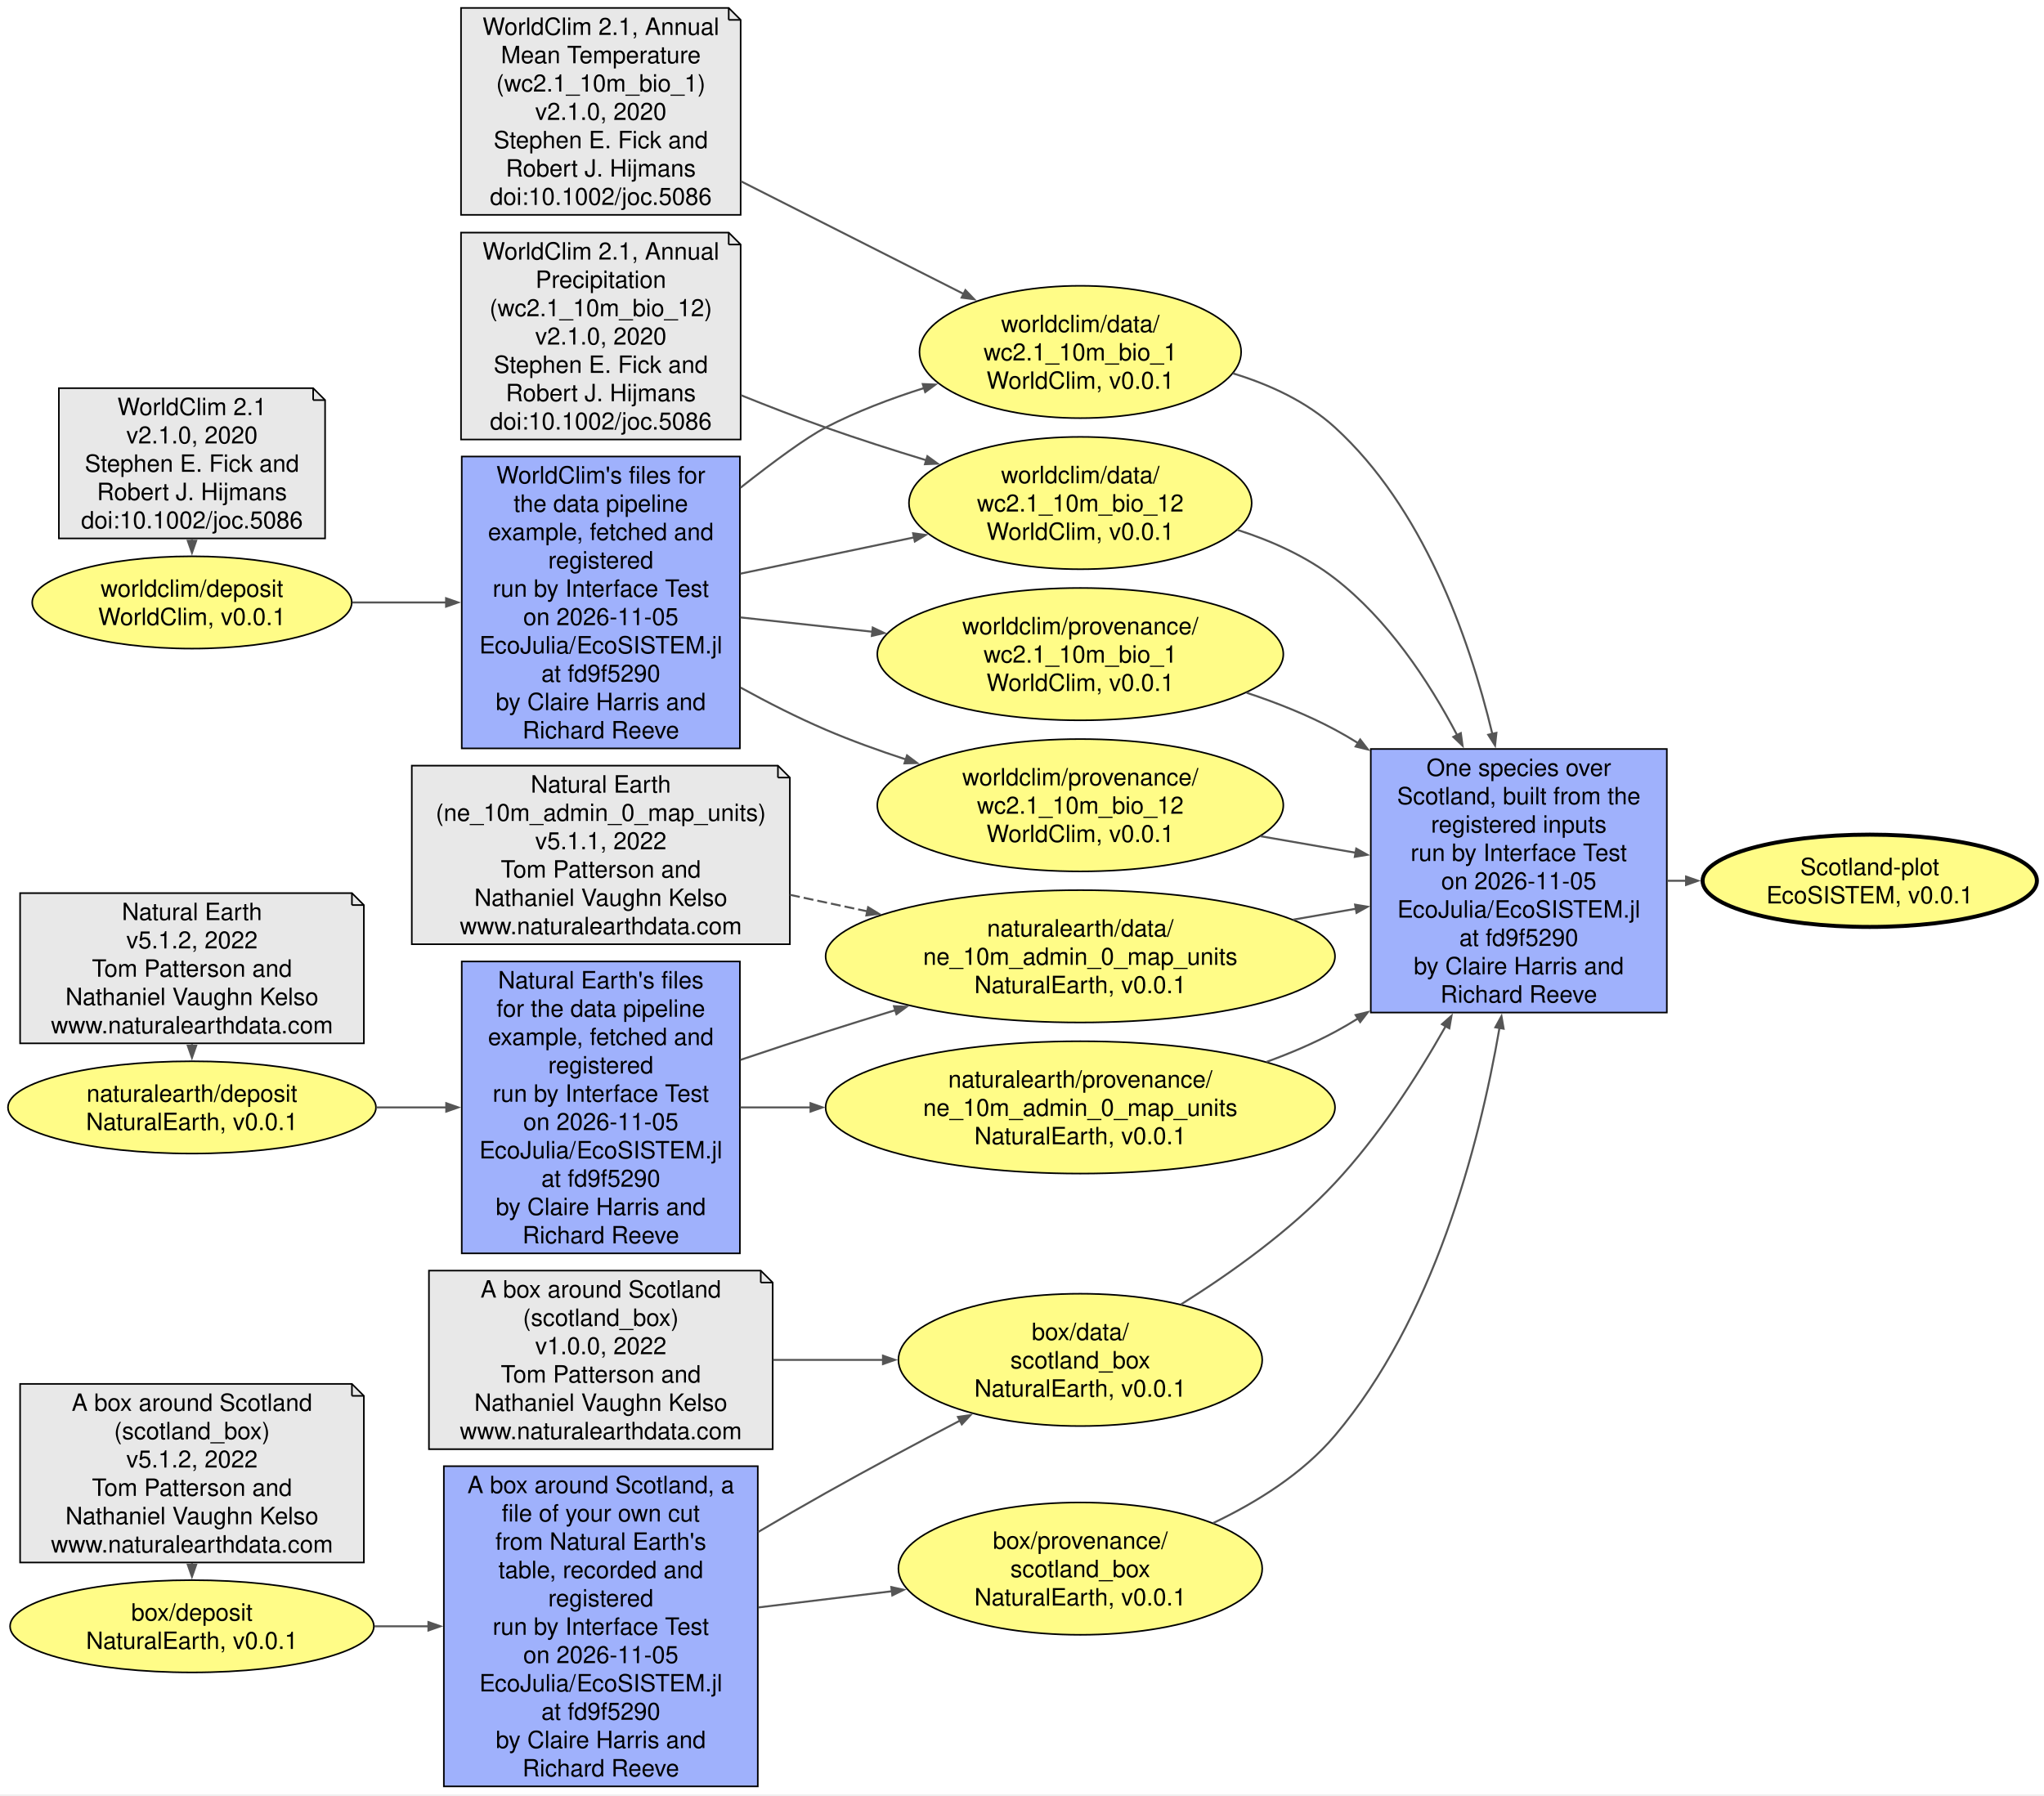
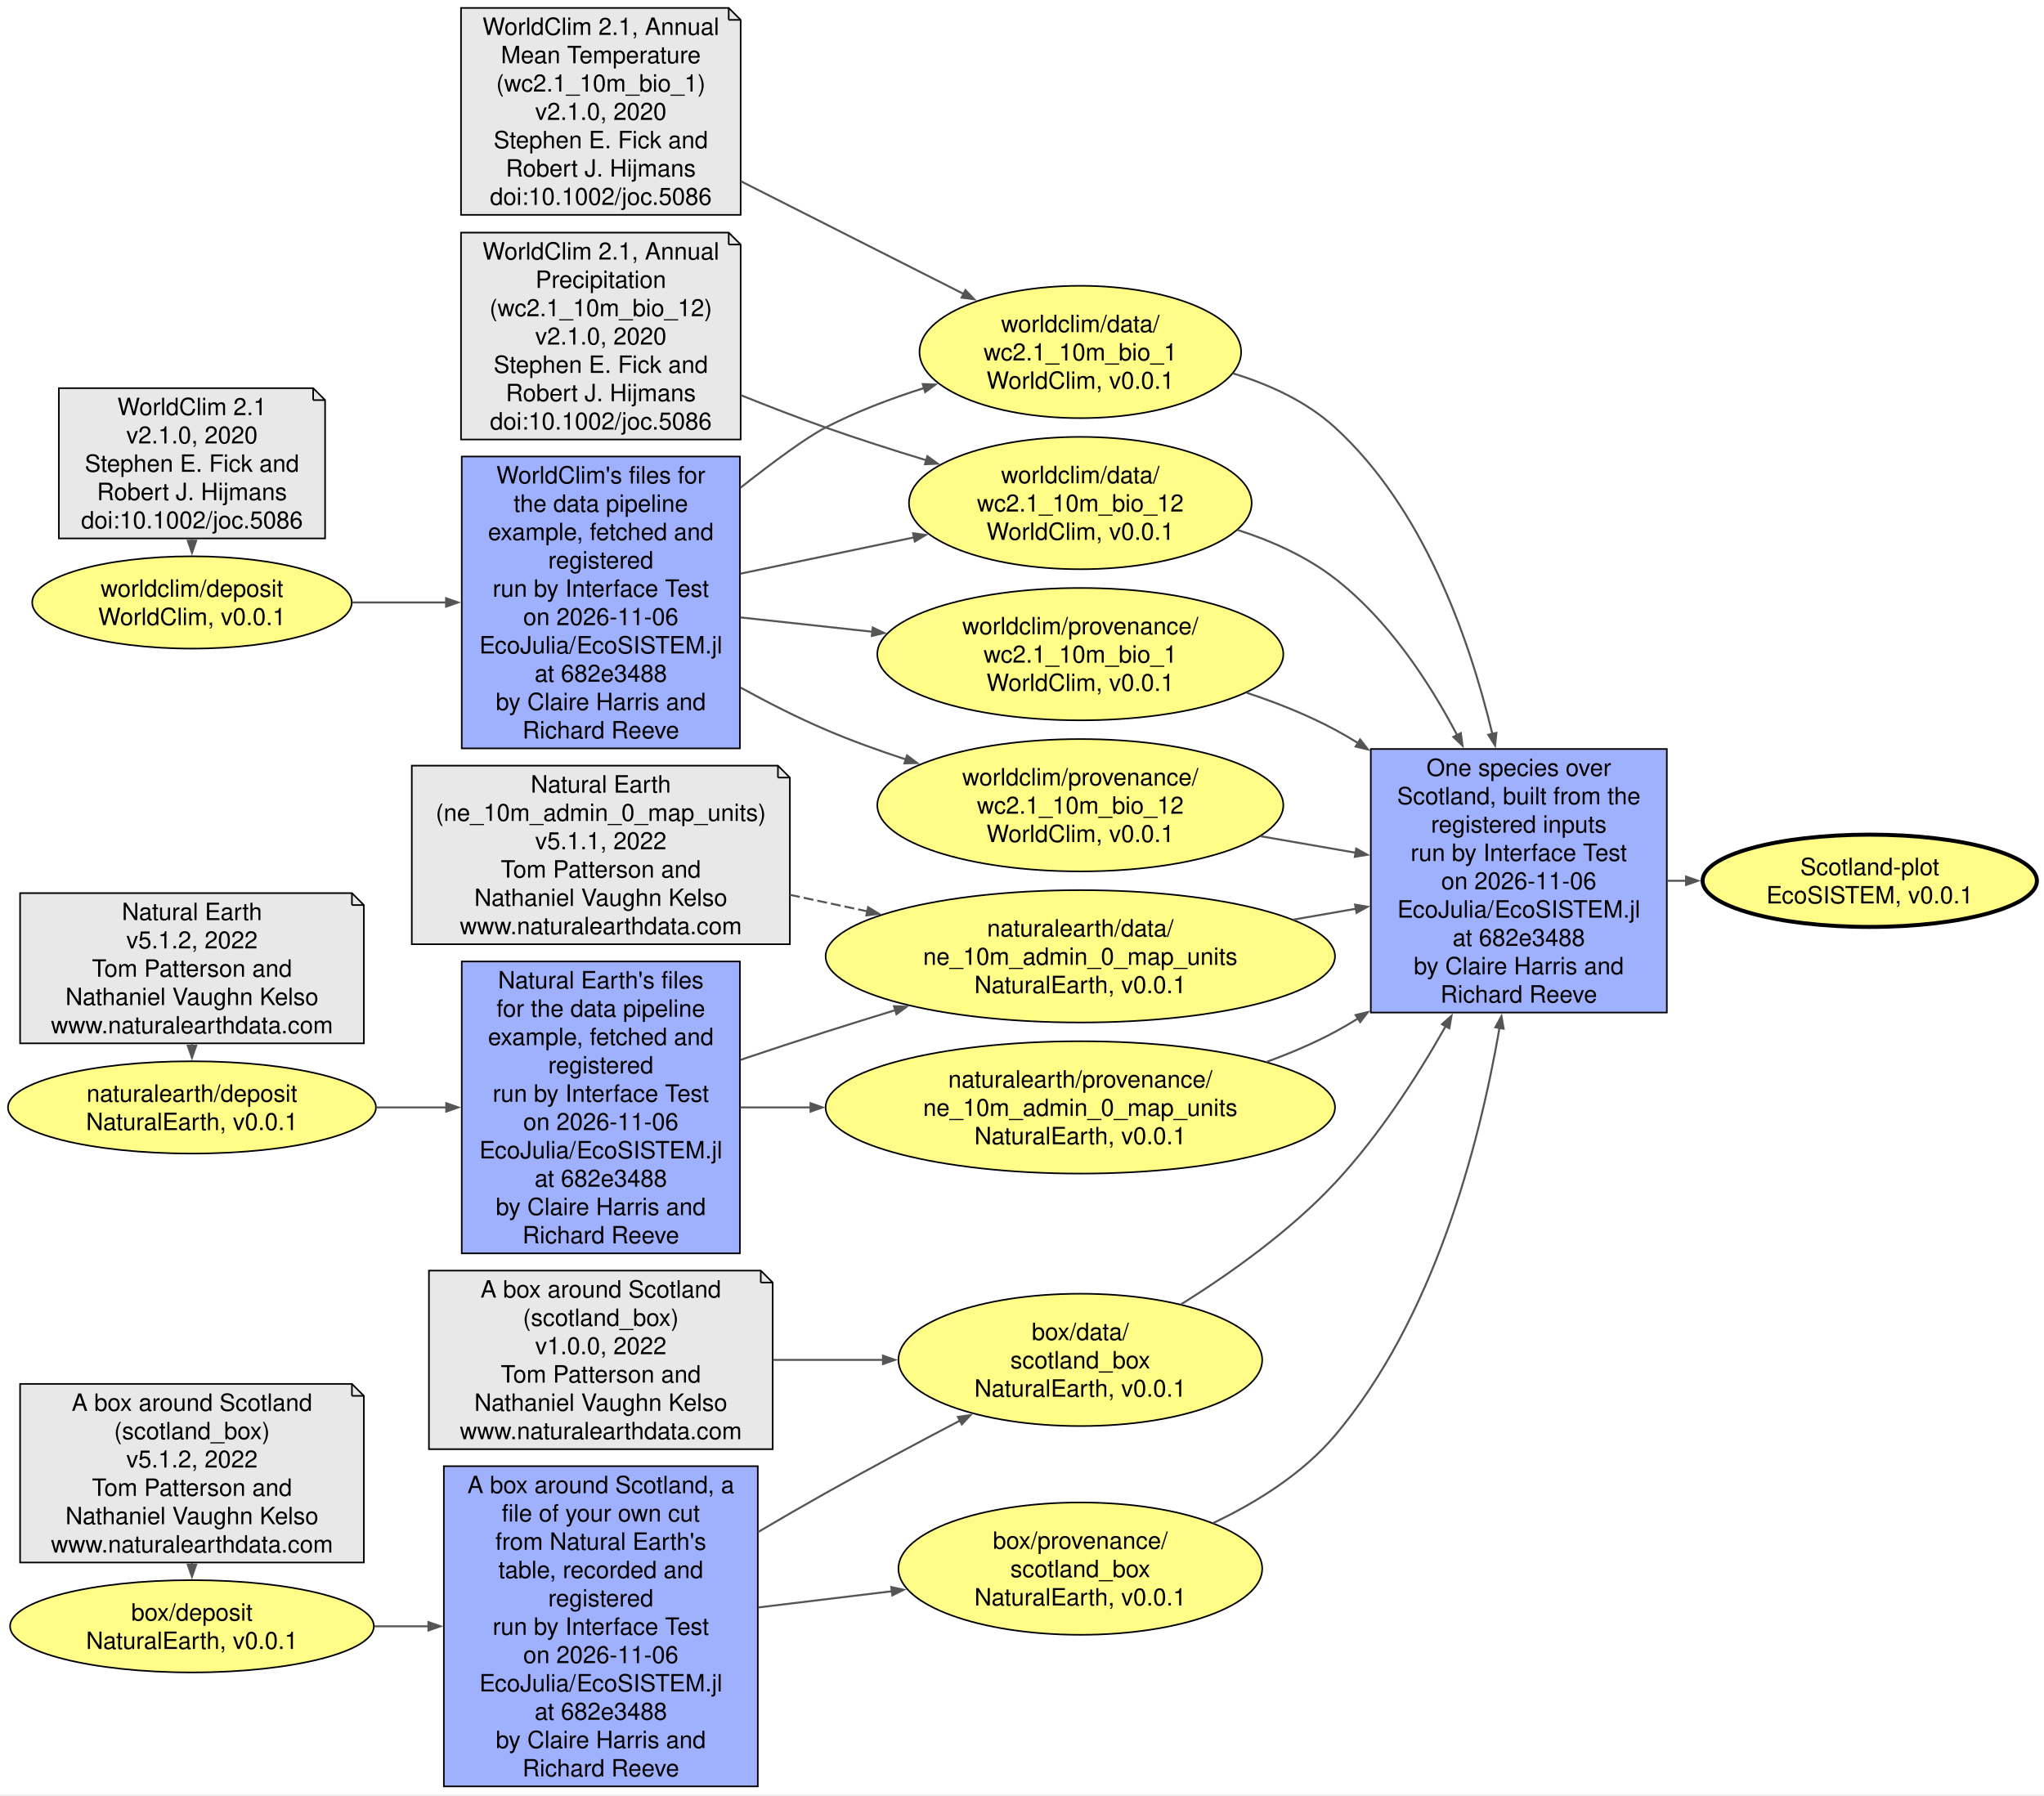
<svg xmlns="http://www.w3.org/2000/svg" width="1028pt" height="903pt" viewBox="0.00 0.00 1028.00 903.00">
  <g id="graph0" class="graph" transform="scale(1 1) rotate(0) translate(4 898.57)">
    <polygon fill="white" stroke="none" points="-4,4 -4,-898.57 1024.44,-898.57 1024.44,4 -4,4" />
    <g id="node1" class="node">
      <ellipse fill="#fffc87" stroke="black" stroke-width="2" cx="936.37" cy="-455.53" rx="84.07" ry="23.21" />
      <text xml:space="preserve" text-anchor="middle" x="936.37" y="-458.38" font-family="Helvetica,sans-Serif" font-size="12.00">Scotland-plot</text>
      <text xml:space="preserve" text-anchor="middle" x="936.37" y="-444.13" font-family="Helvetica,sans-Serif" font-size="12.00">EcoSISTEM, v0.0.1</text>
    </g>
    <g id="node2" class="node">
      <ellipse fill="#fffc87" stroke="black" stroke-width="0.8" cx="539.33" cy="-721.53" rx="80.89" ry="33.28" />
      <text xml:space="preserve" text-anchor="middle" x="539.33" y="-731.51" font-family="Helvetica,sans-Serif" font-size="12.00">worldclim/data/</text>
      <text xml:space="preserve" text-anchor="middle" x="539.33" y="-717.26" font-family="Helvetica,sans-Serif" font-size="12.00">wc2.1_10m_bio_1</text>
      <text xml:space="preserve" text-anchor="middle" x="539.33" y="-703.01" font-family="Helvetica,sans-Serif" font-size="12.00">WorldClim, v0.0.1</text>
    </g>
    <g id="node20" class="node">
      <polygon fill="#9fb1fc" stroke="black" stroke-width="0.8" points="834.31,-521.82 685.42,-521.82 685.42,-389.25 834.31,-389.25 834.31,-521.82" />
      <text xml:space="preserve" text-anchor="middle" x="759.86" y="-508.26" font-family="Helvetica,sans-Serif" font-size="12.00">One species over</text>
      <text xml:space="preserve" text-anchor="middle" x="759.86" y="-494.01" font-family="Helvetica,sans-Serif" font-size="12.00">Scotland, built from the</text>
      <text xml:space="preserve" text-anchor="middle" x="759.86" y="-479.76" font-family="Helvetica,sans-Serif" font-size="12.00">registered inputs</text>
      <text xml:space="preserve" text-anchor="middle" x="759.86" y="-465.51" font-family="Helvetica,sans-Serif" font-size="12.00">run by Interface Test</text>
-       <text xml:space="preserve" text-anchor="middle" x="759.86" y="-451.26" font-family="Helvetica,sans-Serif" font-size="12.00">on 2026-11-05</text>
+       <text xml:space="preserve" text-anchor="middle" x="759.86" y="-451.26" font-family="Helvetica,sans-Serif" font-size="12.00">on 2026-11-06</text>
      <text xml:space="preserve" text-anchor="middle" x="759.86" y="-437.01" font-family="Helvetica,sans-Serif" font-size="12.00">EcoJulia/EcoSISTEM.jl</text>
-       <text xml:space="preserve" text-anchor="middle" x="759.86" y="-422.76" font-family="Helvetica,sans-Serif" font-size="12.00">at fd9f5290</text>
+       <text xml:space="preserve" text-anchor="middle" x="759.86" y="-422.76" font-family="Helvetica,sans-Serif" font-size="12.00">at 682e3488</text>
      <text xml:space="preserve" text-anchor="middle" x="759.86" y="-408.51" font-family="Helvetica,sans-Serif" font-size="12.00">by Claire Harris and</text>
      <text xml:space="preserve" text-anchor="middle" x="759.86" y="-394.26" font-family="Helvetica,sans-Serif" font-size="12.00">Richard Reeve</text>
    </g>
    <g id="edge8" class="edge">
      <path fill="none" stroke="#555555" d="M616,-710.79C634.54,-705.15 653.13,-696.58 667.42,-683.53 711.32,-643.45 734.52,-579.42 746.55,-529.4" />
      <polygon fill="#555555" stroke="#555555" points="748.59,-529.92 747.91,-523.6 744.5,-528.97 748.59,-529.92" />
    </g>
    <g id="node3" class="node">
      <polygon fill="#e8e8e8" stroke="black" stroke-width="0.8" points="362.5,-894.57 227.86,-894.57 227.86,-790.5 368.5,-790.5 368.5,-888.57 362.5,-894.57" />
      <polyline fill="none" stroke="black" stroke-width="0.8" points="362.5,-894.57 362.5,-888.57" />
      <polyline fill="none" stroke="black" stroke-width="0.8" points="368.5,-888.57 362.5,-888.57" />
      <text xml:space="preserve" text-anchor="middle" x="298.18" y="-881.01" font-family="Helvetica,sans-Serif" font-size="12.00">WorldClim 2.1, Annual</text>
      <text xml:space="preserve" text-anchor="middle" x="298.18" y="-866.76" font-family="Helvetica,sans-Serif" font-size="12.00">Mean Temperature</text>
      <text xml:space="preserve" text-anchor="middle" x="298.18" y="-852.51" font-family="Helvetica,sans-Serif" font-size="12.00">(wc2.1_10m_bio_1)</text>
      <text xml:space="preserve" text-anchor="middle" x="298.18" y="-838.26" font-family="Helvetica,sans-Serif" font-size="12.00">v2.1.0, 2020</text>
      <text xml:space="preserve" text-anchor="middle" x="298.18" y="-824.01" font-family="Helvetica,sans-Serif" font-size="12.00">Stephen E. Fick and</text>
      <text xml:space="preserve" text-anchor="middle" x="298.18" y="-809.76" font-family="Helvetica,sans-Serif" font-size="12.00">Robert J. Hijmans</text>
      <text xml:space="preserve" text-anchor="middle" x="298.18" y="-795.51" font-family="Helvetica,sans-Serif" font-size="12.00">doi:10.1002/joc.5086</text>
    </g>
    <g id="edge1" class="edge">
      <path fill="none" stroke="#555555" d="M368.67,-807.37C404.23,-789.38 446.99,-767.75 480.69,-750.7" />
      <polygon fill="#555555" stroke="#555555" points="481.55,-752.62 485.96,-748.03 479.65,-748.87 481.55,-752.62" />
    </g>
    <g id="node4" class="node">
      <ellipse fill="#fffc87" stroke="black" stroke-width="0.8" cx="539.33" cy="-645.53" rx="86.19" ry="33.28" />
      <text xml:space="preserve" text-anchor="middle" x="539.33" y="-655.51" font-family="Helvetica,sans-Serif" font-size="12.00">worldclim/data/</text>
      <text xml:space="preserve" text-anchor="middle" x="539.33" y="-641.26" font-family="Helvetica,sans-Serif" font-size="12.00">wc2.1_10m_bio_12</text>
      <text xml:space="preserve" text-anchor="middle" x="539.33" y="-627.01" font-family="Helvetica,sans-Serif" font-size="12.00">WorldClim, v0.0.1</text>
    </g>
    <g id="edge9" class="edge">
      <path fill="none" stroke="#555555" d="M618.3,-632.05C635.66,-626.48 653.13,-618.62 667.42,-607.53 693.77,-587.09 714.19,-556.73 728.99,-528.52" />
      <polygon fill="#555555" stroke="#555555" points="730.69,-529.8 731.56,-523.5 726.95,-527.89 730.69,-529.8" />
    </g>
    <g id="node5" class="node">
      <polygon fill="#e8e8e8" stroke="black" stroke-width="0.8" points="362.5,-781.57 227.86,-781.57 227.86,-677.5 368.5,-677.5 368.5,-775.57 362.5,-781.57" />
      <polyline fill="none" stroke="black" stroke-width="0.8" points="362.5,-781.57 362.5,-775.57" />
      <polyline fill="none" stroke="black" stroke-width="0.8" points="368.5,-775.57 362.5,-775.57" />
      <text xml:space="preserve" text-anchor="middle" x="298.18" y="-768.01" font-family="Helvetica,sans-Serif" font-size="12.00">WorldClim 2.1, Annual</text>
      <text xml:space="preserve" text-anchor="middle" x="298.18" y="-753.76" font-family="Helvetica,sans-Serif" font-size="12.00">Precipitation</text>
      <text xml:space="preserve" text-anchor="middle" x="298.18" y="-739.51" font-family="Helvetica,sans-Serif" font-size="12.00">(wc2.1_10m_bio_12)</text>
      <text xml:space="preserve" text-anchor="middle" x="298.18" y="-725.26" font-family="Helvetica,sans-Serif" font-size="12.00">v2.1.0, 2020</text>
      <text xml:space="preserve" text-anchor="middle" x="298.18" y="-711.01" font-family="Helvetica,sans-Serif" font-size="12.00">Stephen E. Fick and</text>
      <text xml:space="preserve" text-anchor="middle" x="298.18" y="-696.76" font-family="Helvetica,sans-Serif" font-size="12.00">Robert J. Hijmans</text>
      <text xml:space="preserve" text-anchor="middle" x="298.18" y="-682.51" font-family="Helvetica,sans-Serif" font-size="12.00">doi:10.1002/joc.5086</text>
    </g>
    <g id="edge2" class="edge">
      <path fill="none" stroke="#555555" d="M368.71,-699.75C382.7,-694.11 397.37,-688.44 411.25,-683.53 427.49,-677.79 445.09,-672.16 461.87,-667.06" />
      <polygon fill="#555555" stroke="#555555" points="462.42,-669.09 467.56,-665.35 461.21,-665.07 462.42,-669.09" />
    </g>
    <g id="node6" class="node">
      <ellipse fill="#fffc87" stroke="black" stroke-width="0.8" cx="539.33" cy="-569.53" rx="102.1" ry="33.28" />
      <text xml:space="preserve" text-anchor="middle" x="539.33" y="-579.51" font-family="Helvetica,sans-Serif" font-size="12.00">worldclim/provenance/</text>
      <text xml:space="preserve" text-anchor="middle" x="539.33" y="-565.26" font-family="Helvetica,sans-Serif" font-size="12.00">wc2.1_10m_bio_1</text>
      <text xml:space="preserve" text-anchor="middle" x="539.33" y="-551.01" font-family="Helvetica,sans-Serif" font-size="12.00">WorldClim, v0.0.1</text>
    </g>
    <g id="edge10" class="edge">
      <path fill="none" stroke="#555555" d="M622.95,-550.12C638.18,-545.08 653.61,-538.93 667.42,-531.53 671.36,-529.42 675.29,-527.12 679.18,-524.69" />
      <polygon fill="#555555" stroke="#555555" points="680.09,-526.6 683.98,-521.57 677.81,-523.07 680.09,-526.6" />
    </g>
    <g id="node7" class="node">
      <ellipse fill="#fffc87" stroke="black" stroke-width="0.8" cx="539.33" cy="-493.53" rx="102.1" ry="33.28" />
      <text xml:space="preserve" text-anchor="middle" x="539.33" y="-503.51" font-family="Helvetica,sans-Serif" font-size="12.00">worldclim/provenance/</text>
      <text xml:space="preserve" text-anchor="middle" x="539.33" y="-489.26" font-family="Helvetica,sans-Serif" font-size="12.00">wc2.1_10m_bio_12</text>
      <text xml:space="preserve" text-anchor="middle" x="539.33" y="-475.01" font-family="Helvetica,sans-Serif" font-size="12.00">WorldClim, v0.0.1</text>
    </g>
    <g id="edge11" class="edge">
      <path fill="none" stroke="#555555" d="M629.85,-477.97C645.79,-475.2 662.32,-472.32 678.01,-469.6" />
      <polygon fill="#555555" stroke="#555555" points="678.11,-471.71 683.66,-468.61 677.39,-467.57 678.11,-471.71" />
    </g>
    <g id="node8" class="node">
      <ellipse fill="#fffc87" stroke="black" stroke-width="0.8" cx="539.33" cy="-417.53" rx="128.09" ry="33.28" />
      <text xml:space="preserve" text-anchor="middle" x="539.33" y="-427.51" font-family="Helvetica,sans-Serif" font-size="12.00">naturalearth/data/</text>
      <text xml:space="preserve" text-anchor="middle" x="539.33" y="-413.26" font-family="Helvetica,sans-Serif" font-size="12.00">ne_10m_admin_0_map_units</text>
      <text xml:space="preserve" text-anchor="middle" x="539.33" y="-399.01" font-family="Helvetica,sans-Serif" font-size="12.00">NaturalEarth, v0.0.1</text>
    </g>
    <g id="edge12" class="edge">
      <path fill="none" stroke="#555555" d="M646.4,-435.98C657.09,-437.84 667.82,-439.7 678.18,-441.51" />
      <polygon fill="#555555" stroke="#555555" points="677.53,-443.52 683.8,-442.48 678.25,-439.39 677.53,-443.52" />
    </g>
    <g id="node9" class="node">
      <polygon fill="#e8e8e8" stroke="black" stroke-width="0.8" points="387.25,-513.44 203.11,-513.44 203.11,-423.62 393.25,-423.62 393.25,-507.44 387.25,-513.44" />
      <polyline fill="none" stroke="black" stroke-width="0.8" points="387.25,-513.44 387.25,-507.44" />
      <polyline fill="none" stroke="black" stroke-width="0.8" points="393.25,-507.44 387.25,-507.44" />
      <text xml:space="preserve" text-anchor="middle" x="298.18" y="-499.88" font-family="Helvetica,sans-Serif" font-size="12.00">Natural Earth</text>
      <text xml:space="preserve" text-anchor="middle" x="298.18" y="-485.63" font-family="Helvetica,sans-Serif" font-size="12.00">(ne_10m_admin_0_map_units)</text>
      <text xml:space="preserve" text-anchor="middle" x="298.18" y="-471.38" font-family="Helvetica,sans-Serif" font-size="12.00">v5.1.1, 2022</text>
      <text xml:space="preserve" text-anchor="middle" x="298.18" y="-457.13" font-family="Helvetica,sans-Serif" font-size="12.00">Tom Patterson and</text>
      <text xml:space="preserve" text-anchor="middle" x="298.18" y="-442.88" font-family="Helvetica,sans-Serif" font-size="12.00">Nathaniel Vaughn Kelso</text>
      <text xml:space="preserve" text-anchor="middle" x="298.18" y="-428.63" font-family="Helvetica,sans-Serif" font-size="12.00">www.naturalearthdata.com</text>
    </g>
    <g id="edge5" class="edge">
      <path fill="none" stroke="#555555" stroke-dasharray="5,2" d="M393.35,-448.45C406.15,-445.72 419.35,-442.91 432.33,-440.14" />
      <polygon fill="#555555" stroke="#555555" points="432.61,-442.23 438.04,-438.92 431.73,-438.12 432.61,-442.23" />
    </g>
    <g id="node10" class="node">
      <ellipse fill="#fffc87" stroke="black" stroke-width="0.8" cx="539.33" cy="-341.53" rx="128.09" ry="33.28" />
      <text xml:space="preserve" text-anchor="middle" x="539.33" y="-351.51" font-family="Helvetica,sans-Serif" font-size="12.00">naturalearth/provenance/</text>
      <text xml:space="preserve" text-anchor="middle" x="539.33" y="-337.26" font-family="Helvetica,sans-Serif" font-size="12.00">ne_10m_admin_0_map_units</text>
      <text xml:space="preserve" text-anchor="middle" x="539.33" y="-323.01" font-family="Helvetica,sans-Serif" font-size="12.00">NaturalEarth, v0.0.1</text>
    </g>
    <g id="edge13" class="edge">
      <path fill="none" stroke="#555555" d="M633.04,-364.45C644.91,-368.76 656.66,-373.77 667.42,-379.53 671.36,-381.65 675.29,-383.95 679.18,-386.38" />
      <polygon fill="#555555" stroke="#555555" points="677.81,-388 683.98,-389.5 680.09,-384.47 677.81,-388" />
    </g>
    <g id="node11" class="node">
      <ellipse fill="#fffc87" stroke="black" stroke-width="0.8" cx="539.33" cy="-214.53" rx="91.49" ry="33.28" />
      <text xml:space="preserve" text-anchor="middle" x="539.33" y="-224.51" font-family="Helvetica,sans-Serif" font-size="12.00">box/data/</text>
      <text xml:space="preserve" text-anchor="middle" x="539.33" y="-210.26" font-family="Helvetica,sans-Serif" font-size="12.00">scotland_box</text>
      <text xml:space="preserve" text-anchor="middle" x="539.33" y="-196.01" font-family="Helvetica,sans-Serif" font-size="12.00">NaturalEarth, v0.0.1</text>
    </g>
    <g id="edge14" class="edge">
      <path fill="none" stroke="#555555" d="M589.91,-242.41C615.09,-258.17 645,-279.51 667.42,-303.53 689.1,-326.78 708.17,-355.99 723.2,-382.58" />
      <polygon fill="#555555" stroke="#555555" points="721.24,-383.38 726,-387.6 724.91,-381.33 721.24,-383.38" />
    </g>
    <g id="node12" class="node">
      <polygon fill="#e8e8e8" stroke="black" stroke-width="0.8" points="378.62,-259.44 211.73,-259.44 211.73,-169.62 384.62,-169.62 384.62,-253.44 378.62,-259.44" />
      <polyline fill="none" stroke="black" stroke-width="0.8" points="378.62,-259.44 378.62,-253.44" />
      <polyline fill="none" stroke="black" stroke-width="0.8" points="384.62,-253.44 378.62,-253.44" />
      <text xml:space="preserve" text-anchor="middle" x="298.18" y="-245.88" font-family="Helvetica,sans-Serif" font-size="12.00">A box around Scotland</text>
      <text xml:space="preserve" text-anchor="middle" x="298.18" y="-231.63" font-family="Helvetica,sans-Serif" font-size="12.00">(scotland_box)</text>
      <text xml:space="preserve" text-anchor="middle" x="298.18" y="-217.38" font-family="Helvetica,sans-Serif" font-size="12.00">v1.0.0, 2022</text>
      <text xml:space="preserve" text-anchor="middle" x="298.18" y="-203.13" font-family="Helvetica,sans-Serif" font-size="12.00">Tom Patterson and</text>
      <text xml:space="preserve" text-anchor="middle" x="298.18" y="-188.88" font-family="Helvetica,sans-Serif" font-size="12.00">Nathaniel Vaughn Kelso</text>
      <text xml:space="preserve" text-anchor="middle" x="298.18" y="-174.63" font-family="Helvetica,sans-Serif" font-size="12.00">www.naturalearthdata.com</text>
    </g>
    <g id="edge3" class="edge">
      <path fill="none" stroke="#555555" d="M384.84,-214.53C402.83,-214.53 421.93,-214.53 440.32,-214.53" />
      <polygon fill="#555555" stroke="#555555" points="440.09,-216.64 446.09,-214.54 440.09,-212.44 440.09,-216.64" />
    </g>
    <g id="node13" class="node">
      <ellipse fill="#fffc87" stroke="black" stroke-width="0.8" cx="539.33" cy="-109.53" rx="91.49" ry="33.28" />
      <text xml:space="preserve" text-anchor="middle" x="539.33" y="-119.51" font-family="Helvetica,sans-Serif" font-size="12.00">box/provenance/</text>
      <text xml:space="preserve" text-anchor="middle" x="539.33" y="-105.26" font-family="Helvetica,sans-Serif" font-size="12.00">scotland_box</text>
      <text xml:space="preserve" text-anchor="middle" x="539.33" y="-91.01" font-family="Helvetica,sans-Serif" font-size="12.00">NaturalEarth, v0.0.1</text>
    </g>
    <g id="edge15" class="edge">
      <path fill="none" stroke="#555555" d="M606.14,-132.46C628.19,-142.94 651.25,-157.38 667.42,-176.53 716.71,-234.92 739.63,-320.6 750.16,-381.58" />
      <polygon fill="#555555" stroke="#555555" points="748.07,-381.83 751.14,-387.4 752.22,-381.13 748.07,-381.83" />
    </g>
    <g id="node14" class="node">
      <ellipse fill="#fffc87" stroke="black" stroke-width="0.8" cx="92.55" cy="-595.53" rx="80.36" ry="23.21" />
      <text xml:space="preserve" text-anchor="middle" x="92.55" y="-598.38" font-family="Helvetica,sans-Serif" font-size="12.00">worldclim/deposit</text>
      <text xml:space="preserve" text-anchor="middle" x="92.55" y="-584.13" font-family="Helvetica,sans-Serif" font-size="12.00">WorldClim, v0.0.1</text>
    </g>
    <g id="node21" class="node">
      <polygon fill="#9fb1fc" stroke="black" stroke-width="0.8" points="368.12,-668.94 228.23,-668.94 228.23,-522.12 368.12,-522.12 368.12,-668.94" />
      <text xml:space="preserve" text-anchor="middle" x="298.18" y="-655.38" font-family="Helvetica,sans-Serif" font-size="12.00">WorldClim's files for</text>
      <text xml:space="preserve" text-anchor="middle" x="298.18" y="-641.13" font-family="Helvetica,sans-Serif" font-size="12.00">the data pipeline</text>
      <text xml:space="preserve" text-anchor="middle" x="298.18" y="-626.88" font-family="Helvetica,sans-Serif" font-size="12.00">example, fetched and</text>
      <text xml:space="preserve" text-anchor="middle" x="298.18" y="-612.63" font-family="Helvetica,sans-Serif" font-size="12.00">registered</text>
      <text xml:space="preserve" text-anchor="middle" x="298.18" y="-598.38" font-family="Helvetica,sans-Serif" font-size="12.00">run by Interface Test</text>
-       <text xml:space="preserve" text-anchor="middle" x="298.18" y="-584.13" font-family="Helvetica,sans-Serif" font-size="12.00">on 2026-11-05</text>
+       <text xml:space="preserve" text-anchor="middle" x="298.18" y="-584.13" font-family="Helvetica,sans-Serif" font-size="12.00">on 2026-11-06</text>
      <text xml:space="preserve" text-anchor="middle" x="298.18" y="-569.88" font-family="Helvetica,sans-Serif" font-size="12.00">EcoJulia/EcoSISTEM.jl</text>
-       <text xml:space="preserve" text-anchor="middle" x="298.18" y="-555.63" font-family="Helvetica,sans-Serif" font-size="12.00">at fd9f5290</text>
+       <text xml:space="preserve" text-anchor="middle" x="298.18" y="-555.63" font-family="Helvetica,sans-Serif" font-size="12.00">at 682e3488</text>
      <text xml:space="preserve" text-anchor="middle" x="298.18" y="-541.38" font-family="Helvetica,sans-Serif" font-size="12.00">by Claire Harris and</text>
      <text xml:space="preserve" text-anchor="middle" x="298.18" y="-527.13" font-family="Helvetica,sans-Serif" font-size="12.00">Richard Reeve</text>
    </g>
    <g id="edge16" class="edge">
      <path fill="none" stroke="#555555" d="M173.15,-595.53C188.68,-595.53 204.94,-595.53 220.37,-595.53" />
      <polygon fill="#555555" stroke="#555555" points="220.36,-597.64 226.36,-595.54 220.36,-593.44 220.36,-597.64" />
    </g>
    <g id="node15" class="node">
      <polygon fill="#e8e8e8" stroke="black" stroke-width="0.8" points="153.5,-703.32 25.61,-703.32 25.61,-627.75 159.5,-627.75 159.5,-697.32 153.5,-703.32" />
      <polyline fill="none" stroke="black" stroke-width="0.8" points="153.5,-703.32 153.5,-697.32" />
      <polyline fill="none" stroke="black" stroke-width="0.8" points="159.5,-697.32 153.5,-697.32" />
      <text xml:space="preserve" text-anchor="middle" x="92.55" y="-689.76" font-family="Helvetica,sans-Serif" font-size="12.00">WorldClim 2.1</text>
      <text xml:space="preserve" text-anchor="middle" x="92.55" y="-675.51" font-family="Helvetica,sans-Serif" font-size="12.00">v2.1.0, 2020</text>
      <text xml:space="preserve" text-anchor="middle" x="92.55" y="-661.26" font-family="Helvetica,sans-Serif" font-size="12.00">Stephen E. Fick and</text>
      <text xml:space="preserve" text-anchor="middle" x="92.55" y="-647.01" font-family="Helvetica,sans-Serif" font-size="12.00">Robert J. Hijmans</text>
      <text xml:space="preserve" text-anchor="middle" x="92.55" y="-632.76" font-family="Helvetica,sans-Serif" font-size="12.00">doi:10.1002/joc.5086</text>
    </g>
    <g id="edge4" class="edge">
      <path fill="none" stroke="#555555" d="M92.55,-627.4C92.55,-627.06 92.55,-626.71 92.55,-626.36" />
      <polygon fill="#555555" stroke="#555555" points="94.65,-626.56 92.55,-620.56 90.45,-626.56 94.65,-626.56" />
    </g>
    <g id="node16" class="node">
      <ellipse fill="#fffc87" stroke="black" stroke-width="0.8" cx="92.55" cy="-341.53" rx="92.55" ry="23.21" />
      <text xml:space="preserve" text-anchor="middle" x="92.55" y="-344.38" font-family="Helvetica,sans-Serif" font-size="12.00">naturalearth/deposit</text>
      <text xml:space="preserve" text-anchor="middle" x="92.55" y="-330.13" font-family="Helvetica,sans-Serif" font-size="12.00">NaturalEarth, v0.0.1</text>
    </g>
    <g id="node22" class="node">
      <polygon fill="#9fb1fc" stroke="black" stroke-width="0.8" points="368.12,-414.94 228.23,-414.94 228.23,-268.12 368.12,-268.12 368.12,-414.94" />
      <text xml:space="preserve" text-anchor="middle" x="298.18" y="-401.38" font-family="Helvetica,sans-Serif" font-size="12.00">Natural Earth's files</text>
      <text xml:space="preserve" text-anchor="middle" x="298.18" y="-387.13" font-family="Helvetica,sans-Serif" font-size="12.00">for the data pipeline</text>
      <text xml:space="preserve" text-anchor="middle" x="298.18" y="-372.88" font-family="Helvetica,sans-Serif" font-size="12.00">example, fetched and</text>
      <text xml:space="preserve" text-anchor="middle" x="298.18" y="-358.63" font-family="Helvetica,sans-Serif" font-size="12.00">registered</text>
      <text xml:space="preserve" text-anchor="middle" x="298.18" y="-344.38" font-family="Helvetica,sans-Serif" font-size="12.00">run by Interface Test</text>
-       <text xml:space="preserve" text-anchor="middle" x="298.18" y="-330.13" font-family="Helvetica,sans-Serif" font-size="12.00">on 2026-11-05</text>
+       <text xml:space="preserve" text-anchor="middle" x="298.18" y="-330.13" font-family="Helvetica,sans-Serif" font-size="12.00">on 2026-11-06</text>
      <text xml:space="preserve" text-anchor="middle" x="298.18" y="-315.88" font-family="Helvetica,sans-Serif" font-size="12.00">EcoJulia/EcoSISTEM.jl</text>
-       <text xml:space="preserve" text-anchor="middle" x="298.18" y="-301.63" font-family="Helvetica,sans-Serif" font-size="12.00">at fd9f5290</text>
+       <text xml:space="preserve" text-anchor="middle" x="298.18" y="-301.63" font-family="Helvetica,sans-Serif" font-size="12.00">at 682e3488</text>
      <text xml:space="preserve" text-anchor="middle" x="298.18" y="-287.38" font-family="Helvetica,sans-Serif" font-size="12.00">by Claire Harris and</text>
      <text xml:space="preserve" text-anchor="middle" x="298.18" y="-273.13" font-family="Helvetica,sans-Serif" font-size="12.00">Richard Reeve</text>
    </g>
    <g id="edge17" class="edge">
      <path fill="none" stroke="#555555" d="M185.24,-341.53C197.01,-341.53 208.97,-341.53 220.48,-341.53" />
      <polygon fill="#555555" stroke="#555555" points="220.45,-343.64 226.45,-341.54 220.45,-339.44 220.45,-343.64" />
    </g>
    <g id="node17" class="node">
      <polygon fill="#e8e8e8" stroke="black" stroke-width="0.8" points="173,-449.32 6.11,-449.32 6.11,-373.75 179,-373.75 179,-443.32 173,-449.32" />
      <polyline fill="none" stroke="black" stroke-width="0.8" points="173,-449.32 173,-443.32" />
      <polyline fill="none" stroke="black" stroke-width="0.8" points="179,-443.32 173,-443.32" />
      <text xml:space="preserve" text-anchor="middle" x="92.55" y="-435.76" font-family="Helvetica,sans-Serif" font-size="12.00">Natural Earth</text>
      <text xml:space="preserve" text-anchor="middle" x="92.55" y="-421.51" font-family="Helvetica,sans-Serif" font-size="12.00">v5.1.2, 2022</text>
      <text xml:space="preserve" text-anchor="middle" x="92.55" y="-407.26" font-family="Helvetica,sans-Serif" font-size="12.00">Tom Patterson and</text>
      <text xml:space="preserve" text-anchor="middle" x="92.55" y="-393.01" font-family="Helvetica,sans-Serif" font-size="12.00">Nathaniel Vaughn Kelso</text>
      <text xml:space="preserve" text-anchor="middle" x="92.55" y="-378.76" font-family="Helvetica,sans-Serif" font-size="12.00">www.naturalearthdata.com</text>
    </g>
    <g id="edge6" class="edge">
      <path fill="none" stroke="#555555" stroke-dasharray="5,2" d="M92.55,-373.4C92.55,-373.06 92.55,-372.71 92.55,-372.36" />
      <polygon fill="#555555" stroke="#555555" points="94.65,-372.56 92.55,-366.56 90.45,-372.56 94.65,-372.56" />
    </g>
    <g id="node18" class="node">
      <ellipse fill="#fffc87" stroke="black" stroke-width="0.8" cx="92.55" cy="-80.53" rx="91.49" ry="23.21" />
      <text xml:space="preserve" text-anchor="middle" x="92.55" y="-83.38" font-family="Helvetica,sans-Serif" font-size="12.00">box/deposit</text>
      <text xml:space="preserve" text-anchor="middle" x="92.55" y="-69.13" font-family="Helvetica,sans-Serif" font-size="12.00">NaturalEarth, v0.0.1</text>
    </g>
    <g id="node23" class="node">
      <polygon fill="#9fb1fc" stroke="black" stroke-width="0.8" points="377.12,-161.07 219.23,-161.07 219.23,0 377.12,0 377.12,-161.07" />
      <text xml:space="preserve" text-anchor="middle" x="298.18" y="-147.51" font-family="Helvetica,sans-Serif" font-size="12.00">A box around Scotland, a</text>
      <text xml:space="preserve" text-anchor="middle" x="298.18" y="-133.26" font-family="Helvetica,sans-Serif" font-size="12.00">file of your own cut</text>
      <text xml:space="preserve" text-anchor="middle" x="298.18" y="-119.01" font-family="Helvetica,sans-Serif" font-size="12.00">from Natural Earth's</text>
      <text xml:space="preserve" text-anchor="middle" x="298.18" y="-104.76" font-family="Helvetica,sans-Serif" font-size="12.00">table, recorded and</text>
      <text xml:space="preserve" text-anchor="middle" x="298.18" y="-90.51" font-family="Helvetica,sans-Serif" font-size="12.00">registered</text>
      <text xml:space="preserve" text-anchor="middle" x="298.18" y="-76.26" font-family="Helvetica,sans-Serif" font-size="12.00">run by Interface Test</text>
-       <text xml:space="preserve" text-anchor="middle" x="298.18" y="-62.01" font-family="Helvetica,sans-Serif" font-size="12.00">on 2026-11-05</text>
+       <text xml:space="preserve" text-anchor="middle" x="298.18" y="-62.01" font-family="Helvetica,sans-Serif" font-size="12.00">on 2026-11-06</text>
      <text xml:space="preserve" text-anchor="middle" x="298.18" y="-47.76" font-family="Helvetica,sans-Serif" font-size="12.00">EcoJulia/EcoSISTEM.jl</text>
-       <text xml:space="preserve" text-anchor="middle" x="298.18" y="-33.51" font-family="Helvetica,sans-Serif" font-size="12.00">at fd9f5290</text>
+       <text xml:space="preserve" text-anchor="middle" x="298.18" y="-33.51" font-family="Helvetica,sans-Serif" font-size="12.00">at 682e3488</text>
      <text xml:space="preserve" text-anchor="middle" x="298.18" y="-19.26" font-family="Helvetica,sans-Serif" font-size="12.00">by Claire Harris and</text>
      <text xml:space="preserve" text-anchor="middle" x="298.18" y="-5.01" font-family="Helvetica,sans-Serif" font-size="12.00">Richard Reeve</text>
    </g>
    <g id="edge18" class="edge">
      <path fill="none" stroke="#555555" d="M184.35,-80.53C193.38,-80.53 202.53,-80.53 211.5,-80.53" />
      <polygon fill="#555555" stroke="#555555" points="211.48,-82.64 217.48,-80.54 211.48,-78.44 211.48,-82.64" />
    </g>
    <g id="node19" class="node">
      <polygon fill="#e8e8e8" stroke="black" stroke-width="0.8" points="173,-202.44 6.11,-202.44 6.11,-112.62 179,-112.62 179,-196.44 173,-202.44" />
      <polyline fill="none" stroke="black" stroke-width="0.8" points="173,-202.44 173,-196.44" />
      <polyline fill="none" stroke="black" stroke-width="0.8" points="179,-196.44 173,-196.44" />
      <text xml:space="preserve" text-anchor="middle" x="92.55" y="-188.88" font-family="Helvetica,sans-Serif" font-size="12.00">A box around Scotland</text>
      <text xml:space="preserve" text-anchor="middle" x="92.55" y="-174.63" font-family="Helvetica,sans-Serif" font-size="12.00">(scotland_box)</text>
      <text xml:space="preserve" text-anchor="middle" x="92.55" y="-160.38" font-family="Helvetica,sans-Serif" font-size="12.00">v5.1.2, 2022</text>
      <text xml:space="preserve" text-anchor="middle" x="92.55" y="-146.13" font-family="Helvetica,sans-Serif" font-size="12.00">Tom Patterson and</text>
      <text xml:space="preserve" text-anchor="middle" x="92.55" y="-131.88" font-family="Helvetica,sans-Serif" font-size="12.00">Nathaniel Vaughn Kelso</text>
      <text xml:space="preserve" text-anchor="middle" x="92.55" y="-117.63" font-family="Helvetica,sans-Serif" font-size="12.00">www.naturalearthdata.com</text>
    </g>
    <g id="edge7" class="edge">
      <path fill="none" stroke="#555555" stroke-dasharray="5,2" d="M92.55,-112.36C92.55,-112.01 92.55,-111.66 92.55,-111.32" />
      <polygon fill="#555555" stroke="#555555" points="94.65,-111.51 92.55,-105.51 90.45,-111.51 94.65,-111.51" />
    </g>
    <g id="edge19" class="edge">
      <path fill="none" stroke="#555555" d="M834.62,-455.53C837.76,-455.53 840.92,-455.53 844.09,-455.53" />
      <polygon fill="#555555" stroke="#555555" points="843.98,-457.64 849.98,-455.54 843.98,-453.44 843.98,-457.64" />
    </g>
    <g id="edge20" class="edge">
      <path fill="none" stroke="#555555" d="M368.43,-653.25C385.5,-666.7 401.64,-678.56 411.25,-683.53 426.63,-691.51 443.95,-698.08 460.74,-703.38" />
      <polygon fill="#555555" stroke="#555555" points="460.1,-705.38 466.45,-705.13 461.33,-701.36 460.1,-705.38" />
    </g>
    <g id="edge21" class="edge">
      <path fill="none" stroke="#555555" d="M368.35,-610C395.69,-615.71 427.34,-622.33 455.86,-628.29" />
      <polygon fill="#555555" stroke="#555555" points="455.25,-630.31 461.56,-629.48 456.11,-626.2 455.25,-630.31" />
    </g>
    <g id="edge22" class="edge">
      <path fill="none" stroke="#555555" d="M368.35,-588.01C389.14,-585.75 412.41,-583.22 434.91,-580.78" />
      <polygon fill="#555555" stroke="#555555" points="434.94,-582.89 440.68,-580.15 434.49,-578.71 434.94,-582.89" />
    </g>
    <g id="edge23" class="edge">
      <path fill="none" stroke="#555555" d="M368.46,-552.72C382.34,-545.08 397.04,-537.62 411.25,-531.53 424.04,-526.05 437.89,-521.04 451.57,-516.58" />
      <polygon fill="#555555" stroke="#555555" points="452.18,-518.59 457.26,-514.76 450.9,-514.59 452.18,-518.59" />
    </g>
    <g id="edge24" class="edge">
      <path fill="none" stroke="#555555" d="M368.39,-365.44C382.54,-370.21 397.35,-375.1 411.25,-379.53 422.62,-383.16 434.59,-386.88 446.46,-390.5" />
      <polygon fill="#555555" stroke="#555555" points="445.63,-392.44 451.99,-392.18 446.86,-388.42 445.63,-392.44" />
    </g>
    <g id="edge25" class="edge">
      <path fill="none" stroke="#555555" d="M368.35,-341.53C379.65,-341.53 391.69,-341.53 403.94,-341.53" />
      <polygon fill="#555555" stroke="#555555" points="403.65,-343.64 409.65,-341.54 403.65,-339.44 403.65,-343.64" />
    </g>
    <g id="edge26" class="edge">
      <path fill="none" stroke="#555555" d="M377.24,-127.93C388.59,-134.61 400.18,-141.32 411.25,-147.53 433.12,-159.83 457.42,-172.8 478.87,-184.03" />
      <polygon fill="#555555" stroke="#555555" points="477.8,-185.84 484.09,-186.75 479.75,-182.12 477.8,-185.84" />
    </g>
    <g id="edge27" class="edge">
      <path fill="none" stroke="#555555" d="M377.48,-90.03C399,-92.64 422.54,-95.49 444.81,-98.19" />
      <polygon fill="#555555" stroke="#555555" points="444.28,-100.25 450.49,-98.88 444.79,-96.08 444.28,-100.25" />
    </g>
  </g>
</svg>
